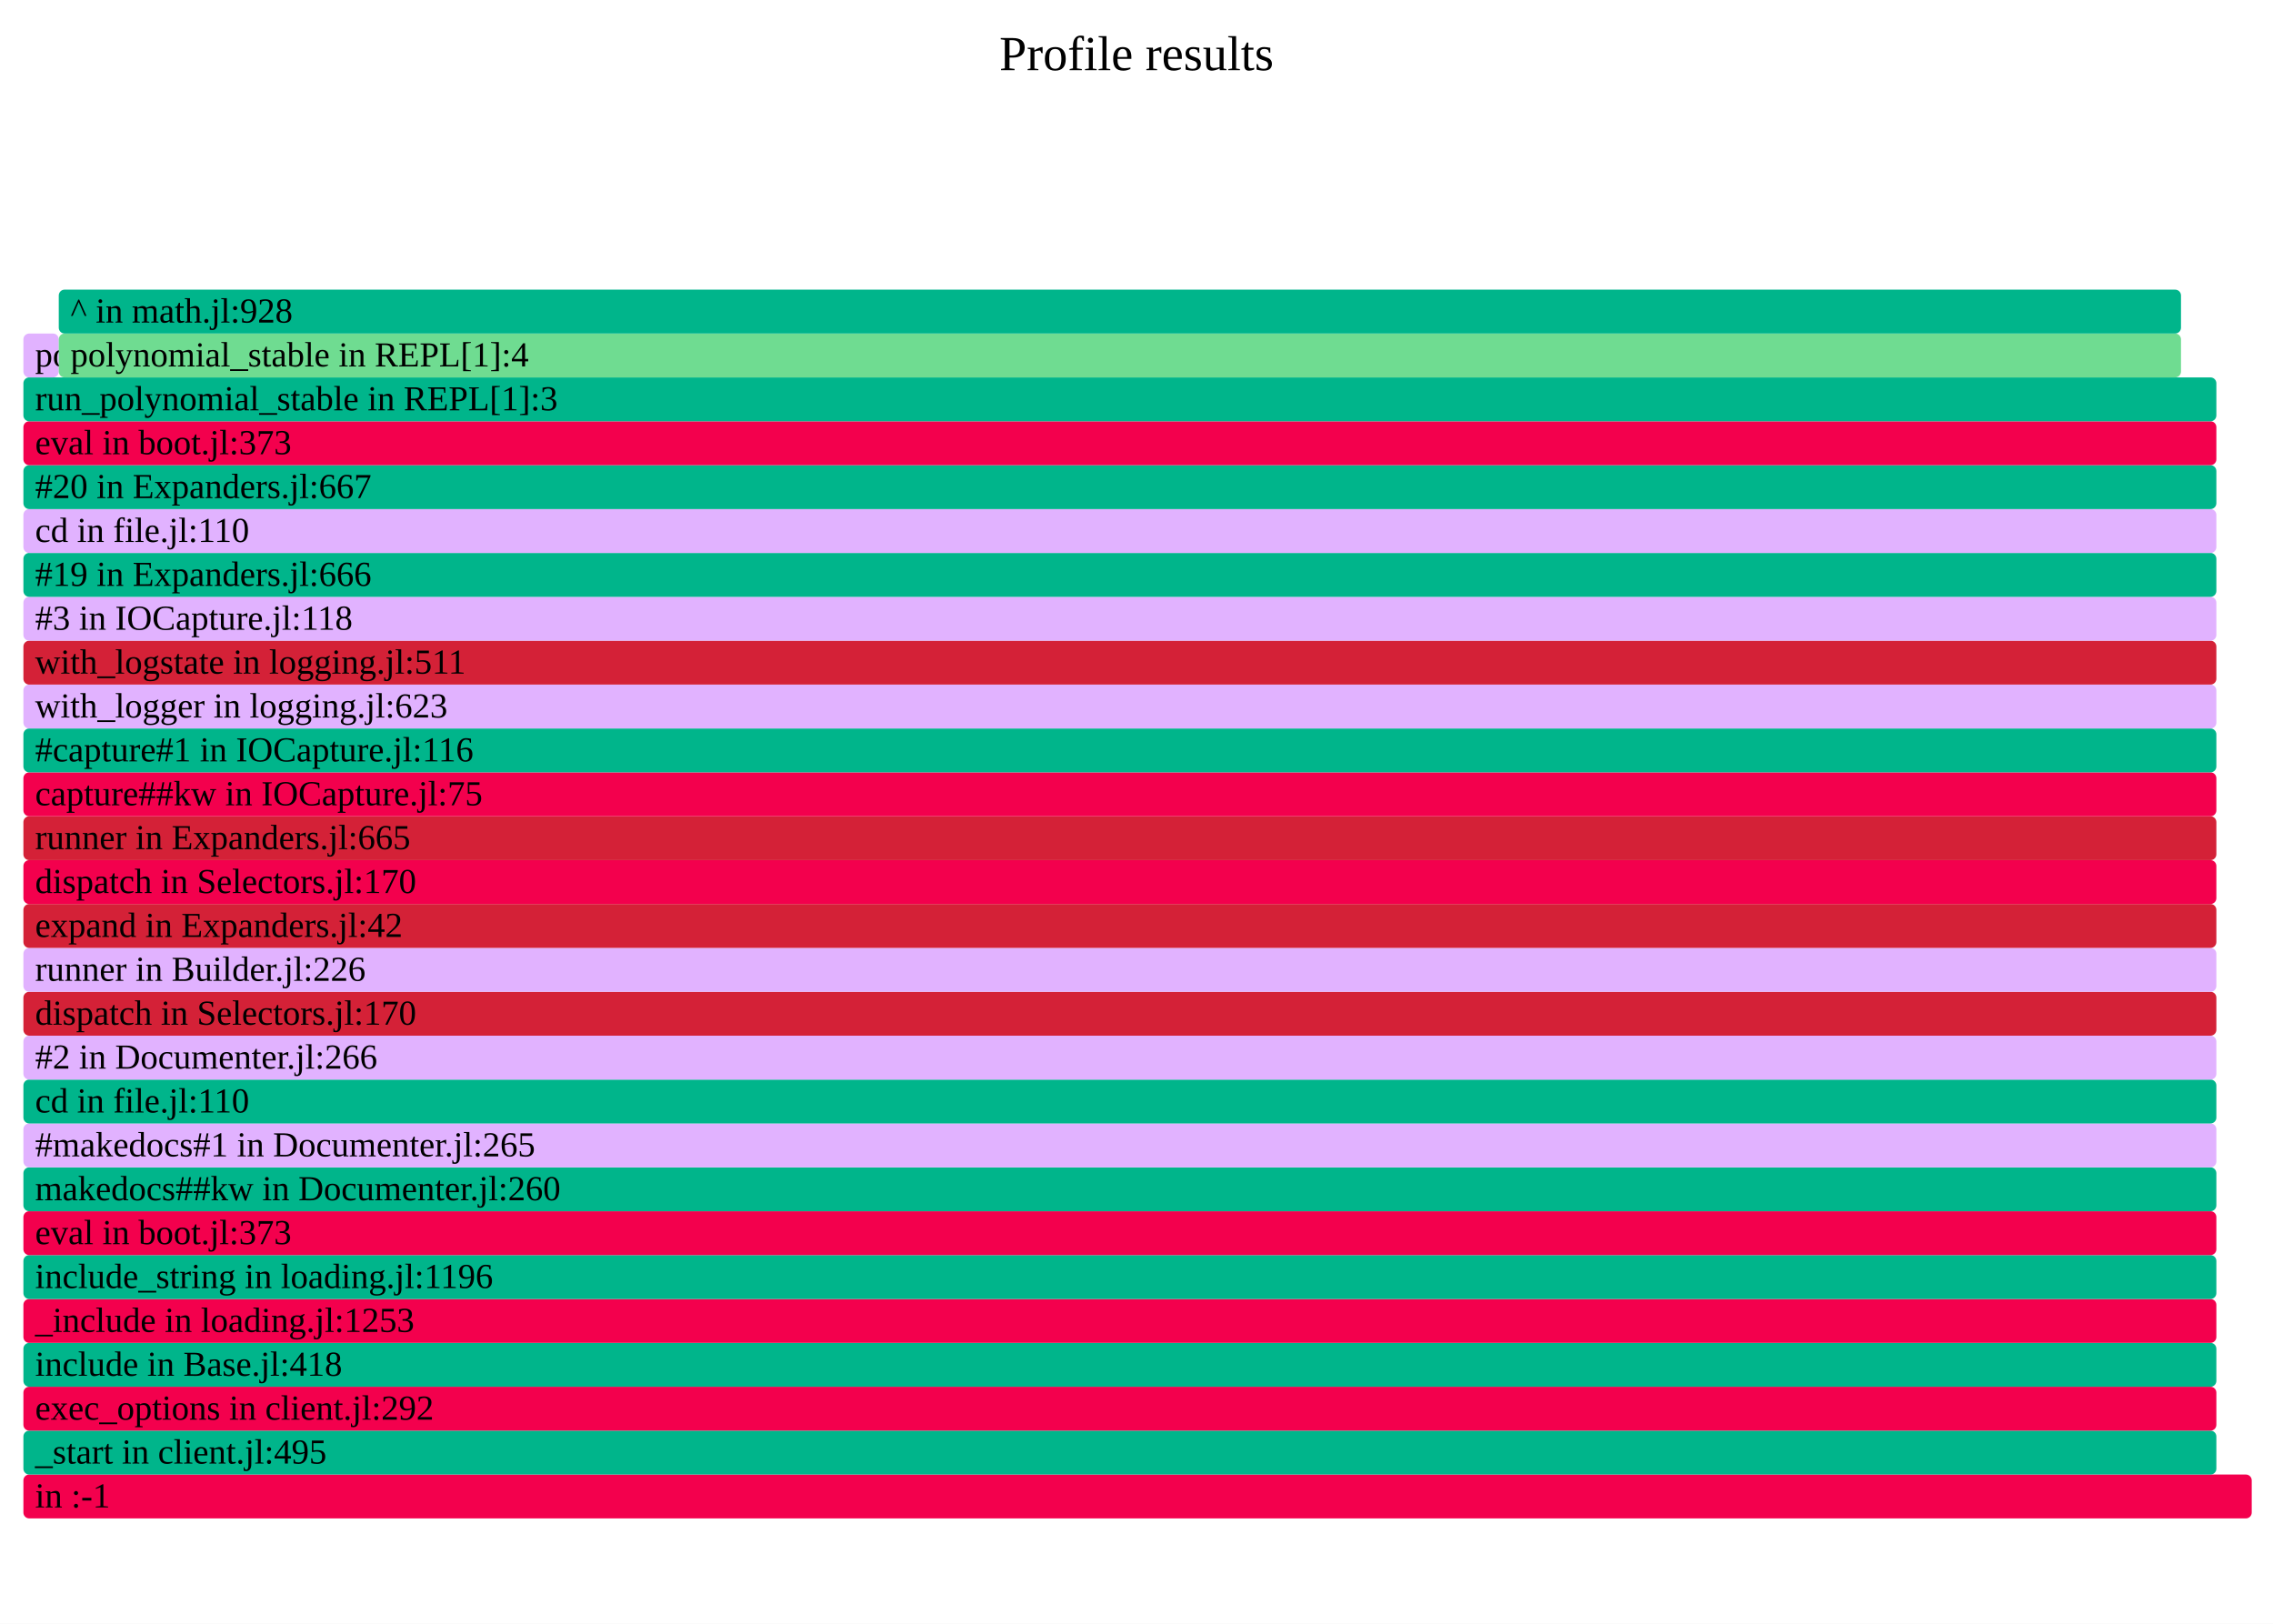
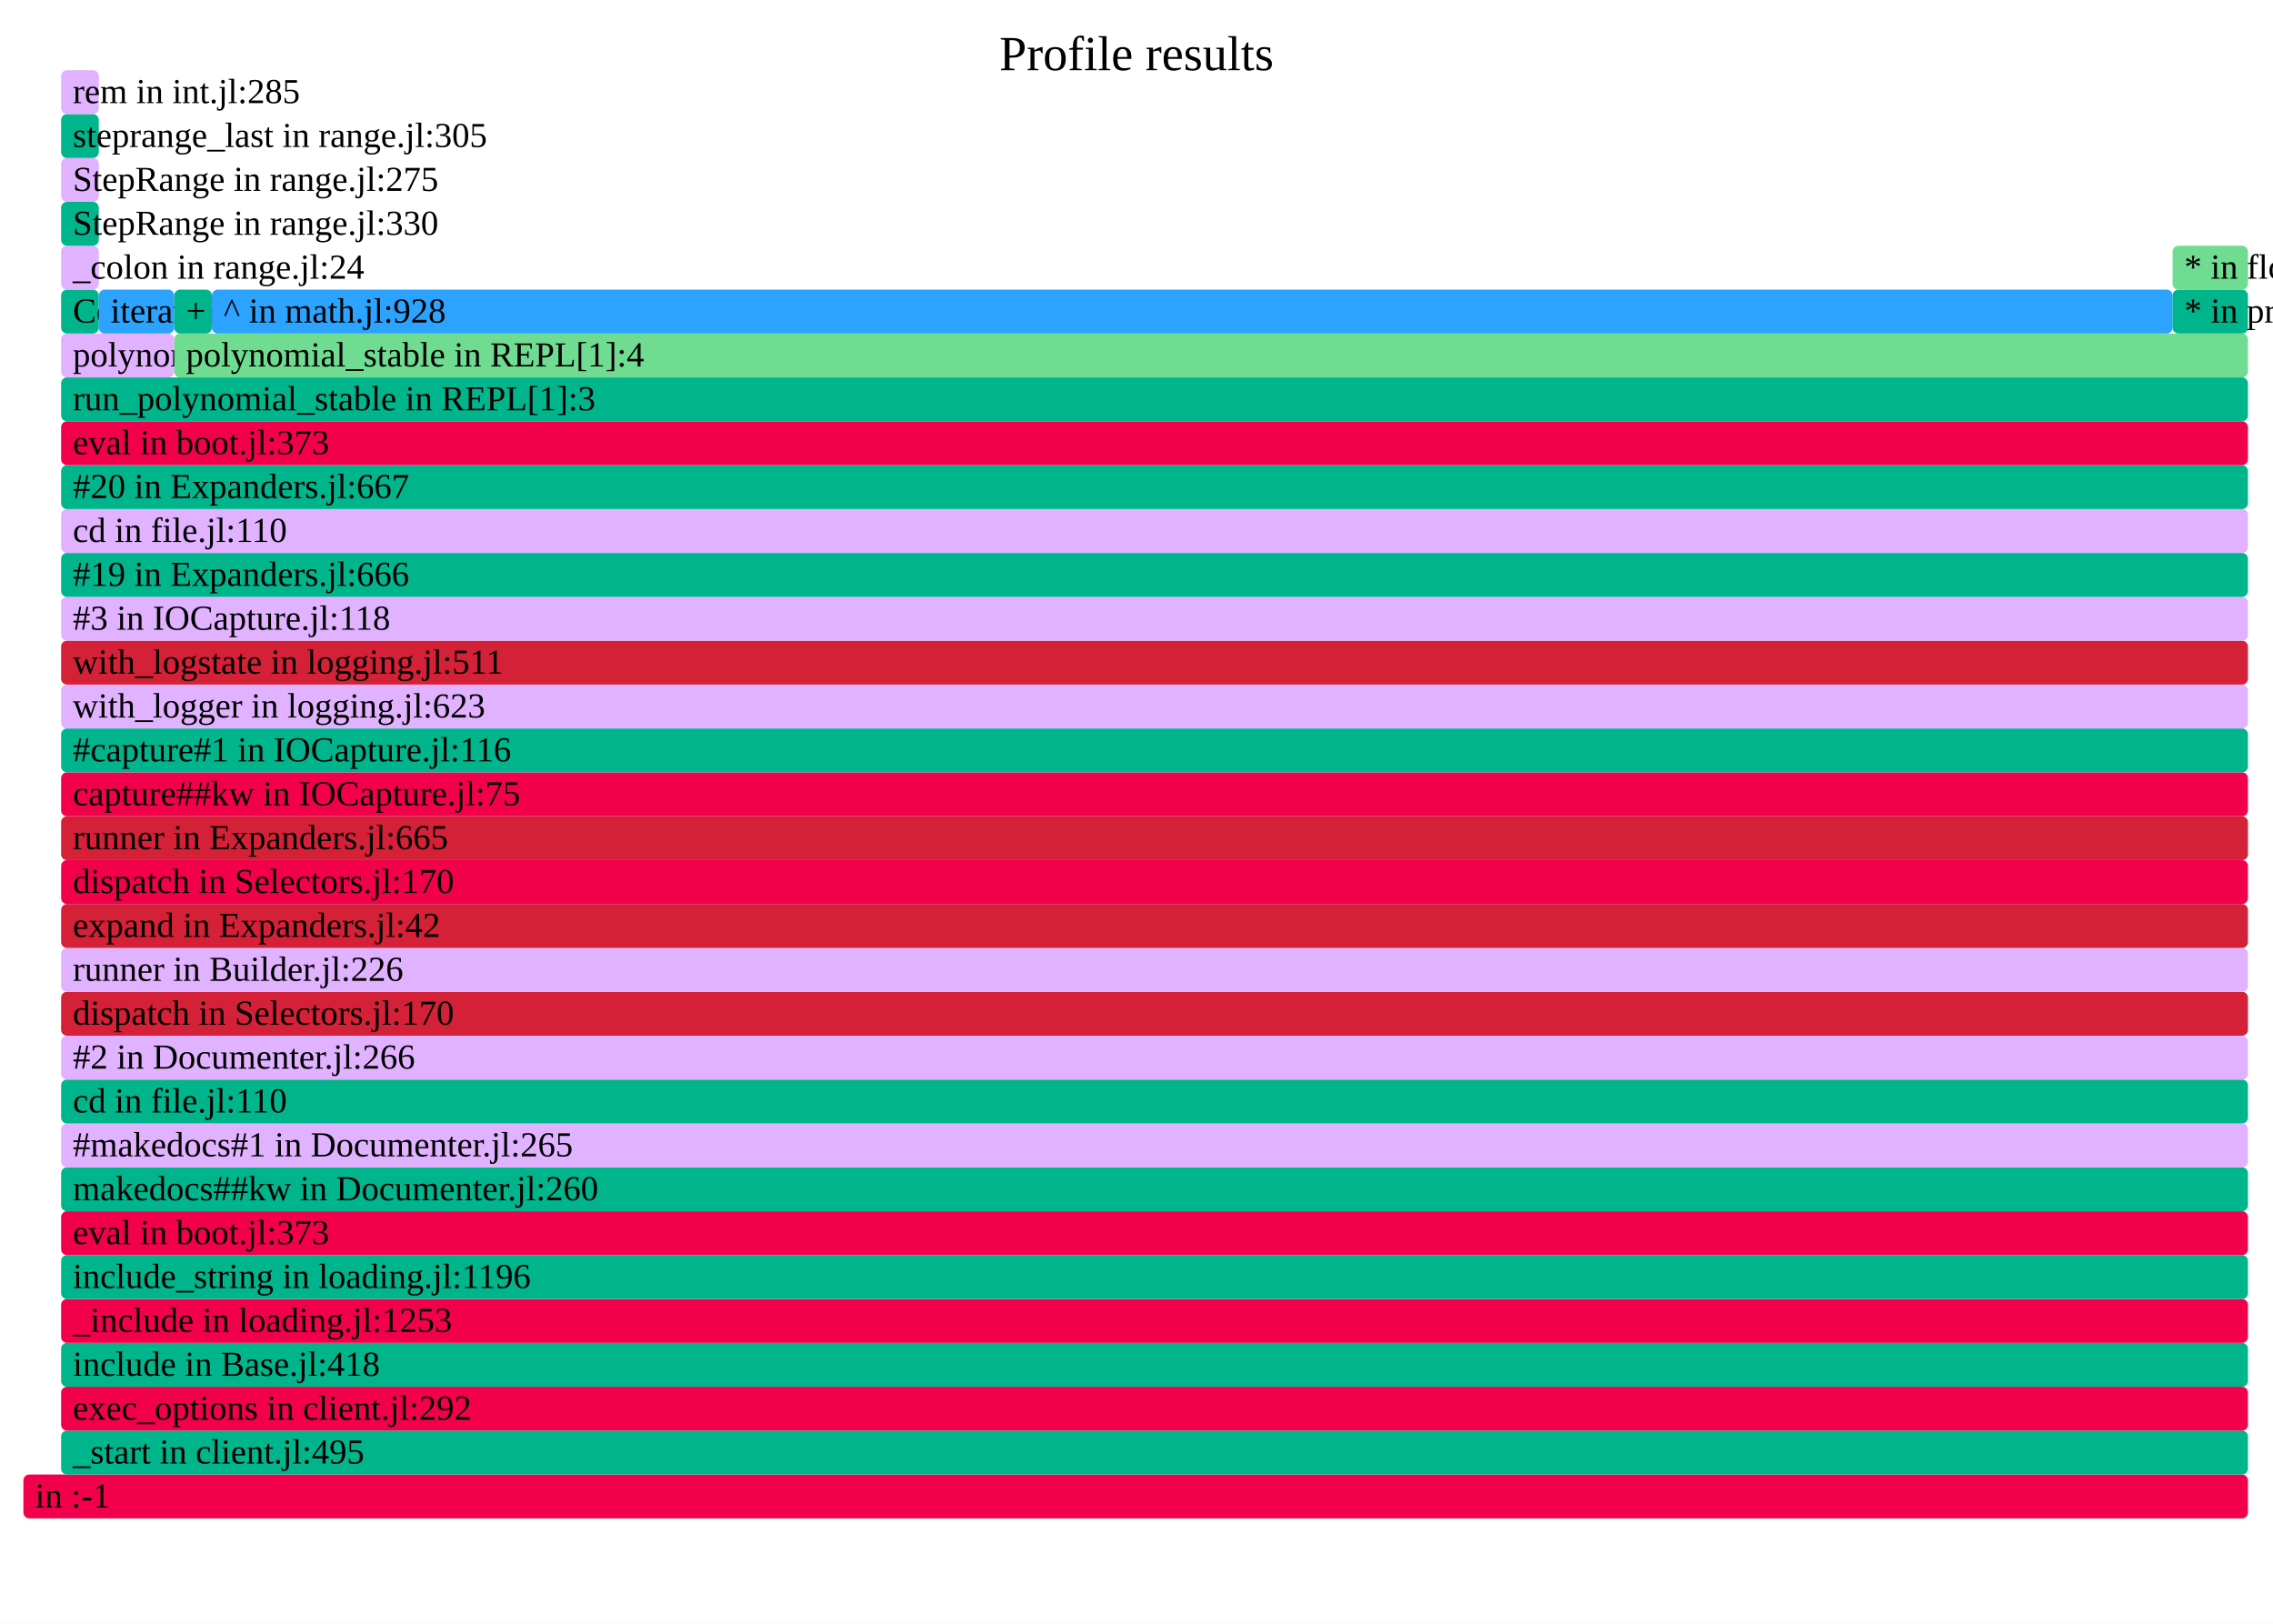
- <svg xmlns="http://www.w3.org/2000/svg" version="1.1" width="777" height="555" viewBox="0 0 777 555" id="fig-2db878dcade54acd9c128486dbdb4946">
+ <svg xmlns="http://www.w3.org/2000/svg" version="1.1" width="777" height="555" viewBox="0 0 777 555" id="fig-420dd437c3b04e598f8a8b39645dbddf">
  <defs>
-     <clipPath id="fig-2db878dcade54acd9c128486dbdb4946-clip">
+     <clipPath id="fig-420dd437c3b04e598f8a8b39645dbddf-clip">
      <rect x="0" y="0" width="777" height="555" />
    </clipPath>
  </defs>
  <style type="text/css">
-     #fig-2db878dcade54acd9c128486dbdb4946 text {
+     #fig-420dd437c3b04e598f8a8b39645dbddf text {
        pointer-events: none;
        font-family: inherit;
        font-size: 12px;
        fill: #000000;
    }
-     text#fig-2db878dcade54acd9c128486dbdb4946-caption {
+     text#fig-420dd437c3b04e598f8a8b39645dbddf-caption {
        font-size: 16.8px;
        fill: #000000;
        text-anchor: middle;
    }
-     #fig-2db878dcade54acd9c128486dbdb4946-bg {
+     #fig-420dd437c3b04e598f8a8b39645dbddf-bg {
        fill: #FFFFFF;
    }
-     #fig-2db878dcade54acd9c128486dbdb4946-viewport rect, #fig-2db878dcade54acd9c128486dbdb4946-viewport path {
+     #fig-420dd437c3b04e598f8a8b39645dbddf-viewport rect, #fig-420dd437c3b04e598f8a8b39645dbddf-viewport path {
        vector-effect: non-scaling-stroke;
        fill-opacity: 1;
    }
-     #fig-2db878dcade54acd9c128486dbdb4946-viewport text {
+     #fig-420dd437c3b04e598f8a8b39645dbddf-viewport text {
        stroke: #000000;
        stroke-width: 0;
        stroke-opacity: 0.35;
    }
-     #fig-2db878dcade54acd9c128486dbdb4946-viewport rect:hover, #fig-2db878dcade54acd9c128486dbdb4946-viewport path:hover {
+     #fig-420dd437c3b04e598f8a8b39645dbddf-viewport rect:hover, #fig-420dd437c3b04e598f8a8b39645dbddf-viewport path:hover {
        fill-opacity: 0.75;
        stroke: #000000;
        stroke-width: 0.5;
    }
-     #fig-2db878dcade54acd9c128486dbdb4946-viewport + rect {
+     #fig-420dd437c3b04e598f8a8b39645dbddf-viewport + rect {
        fill: #FFFFFF;
        opacity: 0.8;
    }
-     text#fig-2db878dcade54acd9c128486dbdb4946-details{
+     text#fig-420dd437c3b04e598f8a8b39645dbddf-details{
        fill: #000000;
    }
</style>
-   <g id="fig-2db878dcade54acd9c128486dbdb4946-frame" clip-path="url(#fig-2db878dcade54acd9c128486dbdb4946-clip)">
-     <rect id="fig-2db878dcade54acd9c128486dbdb4946-bg" x="0" y="0" width="777" height="555" />
-     <text id="fig-2db878dcade54acd9c128486dbdb4946-caption" x="388.5" y="24">Profile results</text>
-     <g id="fig-2db878dcade54acd9c128486dbdb4946-viewport" transform="scale(1)">
-       <rect x="8" y="504" width="761.73" height="15" rx="2" fill="#F3004D" data-dinfo="" />
+   <g id="fig-420dd437c3b04e598f8a8b39645dbddf-frame" clip-path="url(#fig-420dd437c3b04e598f8a8b39645dbddf-clip)">
+     <rect id="fig-420dd437c3b04e598f8a8b39645dbddf-bg" x="0" y="0" width="777" height="555" />
+     <text id="fig-420dd437c3b04e598f8a8b39645dbddf-caption" x="388.5" y="24">Profile results</text>
+     <g id="fig-420dd437c3b04e598f8a8b39645dbddf-viewport" transform="scale(1)">
+       <rect x="8" y="504" width="760.44" height="15" rx="2" fill="#F3004D" data-dinfo="" />
      <text x="8" dx="4" y="515.25"> in :-1</text>
-       <rect x="8" y="489" width="749.64" height="15" rx="2" fill="#00B58B" data-dinfo="./" />
-       <text x="8" dx="4" y="500.25">_start in client.jl:495</text>
-       <rect x="8" y="474" width="749.64" height="15" rx="2" fill="#F3004D" data-dinfo="./" />
-       <text x="8" dx="4" y="485.25">exec_options in client.jl:292</text>
-       <rect x="8" y="459" width="749.64" height="15" rx="2" fill="#00B58B" data-dinfo="./" />
-       <text x="8" dx="4" y="470.25">include in Base.jl:418</text>
-       <rect x="8" y="444" width="749.64" height="15" rx="2" fill="#F3004D" data-dinfo="./" />
-       <text x="8" dx="4" y="455.25">_include in loading.jl:1253</text>
-       <rect x="8" y="429" width="749.64" height="15" rx="2" fill="#00B58B" data-dinfo="./" />
-       <text x="8" dx="4" y="440.25">include_string in loading.jl:1196</text>
-       <rect x="8" y="414" width="749.64" height="15" rx="2" fill="#F3004D" data-dinfo="./" />
-       <text x="8" dx="4" y="425.25">eval in boot.jl:373</text>
-       <rect x="8" y="399" width="749.64" height="15" rx="2" fill="#00B58B" data-dinfo="/home/runner/.julia/packages/Documenter/qdbx6/src/" />
-       <text x="8" dx="4" y="410.25">makedocs##kw in Documenter.jl:260</text>
-       <rect x="8" y="384" width="749.64" height="15" rx="2" fill="#E1B2FF" data-dinfo="/home/runner/.julia/packages/Documenter/qdbx6/src/" />
-       <text x="8" dx="4" y="395.25">#makedocs#1 in Documenter.jl:265</text>
-       <rect x="8" y="369" width="749.64" height="15" rx="2" fill="#00B58B" data-dinfo="./" />
-       <text x="8" dx="4" y="380.25">cd in file.jl:110</text>
-       <rect x="8" y="354" width="749.64" height="15" rx="2" fill="#E1B2FF" data-dinfo="/home/runner/.julia/packages/Documenter/qdbx6/src/" />
-       <text x="8" dx="4" y="365.25">#2 in Documenter.jl:266</text>
-       <rect x="8" y="339" width="749.64" height="15" rx="2" fill="#D42137" data-dinfo="/home/runner/.julia/packages/Documenter/qdbx6/src/Utilities/" />
-       <text x="8" dx="4" y="350.25">dispatch in Selectors.jl:170</text>
-       <rect x="8" y="324" width="749.64" height="15" rx="2" fill="#E1B2FF" data-dinfo="/home/runner/.julia/packages/Documenter/qdbx6/src/" />
-       <text x="8" dx="4" y="335.25">runner in Builder.jl:226</text>
-       <rect x="8" y="309" width="749.64" height="15" rx="2" fill="#D42137" data-dinfo="/home/runner/.julia/packages/Documenter/qdbx6/src/" />
-       <text x="8" dx="4" y="320.25">expand in Expanders.jl:42</text>
-       <rect x="8" y="294" width="749.64" height="15" rx="2" fill="#F3004D" data-dinfo="/home/runner/.julia/packages/Documenter/qdbx6/src/Utilities/" />
-       <text x="8" dx="4" y="305.25">dispatch in Selectors.jl:170</text>
-       <rect x="8" y="279" width="749.64" height="15" rx="2" fill="#D42137" data-dinfo="/home/runner/.julia/packages/Documenter/qdbx6/src/" />
-       <text x="8" dx="4" y="290.25">runner in Expanders.jl:665</text>
-       <rect x="8" y="264" width="749.64" height="15" rx="2" fill="#F3004D" data-dinfo="/home/runner/.julia/packages/IOCapture/sXY71/src/" />
-       <text x="8" dx="4" y="275.25">capture##kw in IOCapture.jl:75</text>
-       <rect x="8" y="249" width="749.64" height="15" rx="2" fill="#00B58B" data-dinfo="/home/runner/.julia/packages/IOCapture/sXY71/src/" />
-       <text x="8" dx="4" y="260.25">#capture#1 in IOCapture.jl:116</text>
-       <rect x="8" y="234" width="749.64" height="15" rx="2" fill="#E1B2FF" data-dinfo="./" />
-       <text x="8" dx="4" y="245.25">with_logger in logging.jl:623</text>
-       <rect x="8" y="219" width="749.64" height="15" rx="2" fill="#D42137" data-dinfo="./" />
-       <text x="8" dx="4" y="230.25">with_logstate in logging.jl:511</text>
-       <rect x="8" y="204" width="749.64" height="15" rx="2" fill="#E1B2FF" data-dinfo="/home/runner/.julia/packages/IOCapture/sXY71/src/" />
-       <text x="8" dx="4" y="215.25">#3 in IOCapture.jl:118</text>
-       <rect x="8" y="189" width="749.64" height="15" rx="2" fill="#00B58B" data-dinfo="/home/runner/.julia/packages/Documenter/qdbx6/src/" />
-       <text x="8" dx="4" y="200.25">#19 in Expanders.jl:666</text>
-       <rect x="8" y="174" width="749.64" height="15" rx="2" fill="#E1B2FF" data-dinfo="./" />
-       <text x="8" dx="4" y="185.25">cd in file.jl:110</text>
-       <rect x="8" y="159" width="749.64" height="15" rx="2" fill="#00B58B" data-dinfo="/home/runner/.julia/packages/Documenter/qdbx6/src/" />
-       <text x="8" dx="4" y="170.25">#20 in Expanders.jl:667</text>
-       <rect x="8" y="144" width="749.64" height="15" rx="2" fill="#F3004D" data-dinfo="./" />
-       <text x="8" dx="4" y="155.25">eval in boot.jl:373</text>
-       <rect x="8" y="129" width="749.64" height="15" rx="2" fill="#00B58B" data-dinfo="./" />
-       <text x="8" dx="4" y="140.25">run_polynomial_stable in REPL[1]:3</text>
-       <rect x="8" y="114" width="12.09" height="15" rx="2" fill="#E1B2FF" data-dinfo="./" />
-       <text x="8" dx="4" y="125.25">polynomial_stable in REPL[1]:1</text>
-       <rect x="20.09" y="114" width="725.46" height="15" rx="2" fill="#6FDC91" data-dinfo="./" />
-       <text x="20.09" dx="4" y="125.25">polynomial_stable in REPL[1]:4</text>
-       <rect x="20.09" y="99" width="725.46" height="15" rx="2" fill="#00B58B" data-dinfo="./" />
-       <text x="20.09" dx="4" y="110.25">^ in math.jl:928</text>
+       <rect x="20.89" y="489" width="747.55" height="15" rx="2" fill="#00B58B" data-dinfo="./" />
+       <text x="20.89" dx="4" y="500.25">_start in client.jl:495</text>
+       <rect x="20.89" y="474" width="747.55" height="15" rx="2" fill="#F3004D" data-dinfo="./" />
+       <text x="20.89" dx="4" y="485.25">exec_options in client.jl:292</text>
+       <rect x="20.89" y="459" width="747.55" height="15" rx="2" fill="#00B58B" data-dinfo="./" />
+       <text x="20.89" dx="4" y="470.25">include in Base.jl:418</text>
+       <rect x="20.89" y="444" width="747.55" height="15" rx="2" fill="#F3004D" data-dinfo="./" />
+       <text x="20.89" dx="4" y="455.25">_include in loading.jl:1253</text>
+       <rect x="20.89" y="429" width="747.55" height="15" rx="2" fill="#00B58B" data-dinfo="./" />
+       <text x="20.89" dx="4" y="440.25">include_string in loading.jl:1196</text>
+       <rect x="20.89" y="414" width="747.55" height="15" rx="2" fill="#F3004D" data-dinfo="./" />
+       <text x="20.89" dx="4" y="425.25">eval in boot.jl:373</text>
+       <rect x="20.89" y="399" width="747.55" height="15" rx="2" fill="#00B58B" data-dinfo="/home/runner/.julia/packages/Documenter/qdbx6/src/" />
+       <text x="20.89" dx="4" y="410.25">makedocs##kw in Documenter.jl:260</text>
+       <rect x="20.89" y="384" width="747.55" height="15" rx="2" fill="#E1B2FF" data-dinfo="/home/runner/.julia/packages/Documenter/qdbx6/src/" />
+       <text x="20.89" dx="4" y="395.25">#makedocs#1 in Documenter.jl:265</text>
+       <rect x="20.89" y="369" width="747.55" height="15" rx="2" fill="#00B58B" data-dinfo="./" />
+       <text x="20.89" dx="4" y="380.25">cd in file.jl:110</text>
+       <rect x="20.89" y="354" width="747.55" height="15" rx="2" fill="#E1B2FF" data-dinfo="/home/runner/.julia/packages/Documenter/qdbx6/src/" />
+       <text x="20.89" dx="4" y="365.25">#2 in Documenter.jl:266</text>
+       <rect x="20.89" y="339" width="747.55" height="15" rx="2" fill="#D42137" data-dinfo="/home/runner/.julia/packages/Documenter/qdbx6/src/Utilities/" />
+       <text x="20.89" dx="4" y="350.25">dispatch in Selectors.jl:170</text>
+       <rect x="20.89" y="324" width="747.55" height="15" rx="2" fill="#E1B2FF" data-dinfo="/home/runner/.julia/packages/Documenter/qdbx6/src/" />
+       <text x="20.89" dx="4" y="335.25">runner in Builder.jl:226</text>
+       <rect x="20.89" y="309" width="747.55" height="15" rx="2" fill="#D42137" data-dinfo="/home/runner/.julia/packages/Documenter/qdbx6/src/" />
+       <text x="20.89" dx="4" y="320.25">expand in Expanders.jl:42</text>
+       <rect x="20.89" y="294" width="747.55" height="15" rx="2" fill="#F3004D" data-dinfo="/home/runner/.julia/packages/Documenter/qdbx6/src/Utilities/" />
+       <text x="20.89" dx="4" y="305.25">dispatch in Selectors.jl:170</text>
+       <rect x="20.89" y="279" width="747.55" height="15" rx="2" fill="#D42137" data-dinfo="/home/runner/.julia/packages/Documenter/qdbx6/src/" />
+       <text x="20.89" dx="4" y="290.25">runner in Expanders.jl:665</text>
+       <rect x="20.89" y="264" width="747.55" height="15" rx="2" fill="#F3004D" data-dinfo="/home/runner/.julia/packages/IOCapture/sXY71/src/" />
+       <text x="20.89" dx="4" y="275.25">capture##kw in IOCapture.jl:75</text>
+       <rect x="20.89" y="249" width="747.55" height="15" rx="2" fill="#00B58B" data-dinfo="/home/runner/.julia/packages/IOCapture/sXY71/src/" />
+       <text x="20.89" dx="4" y="260.25">#capture#1 in IOCapture.jl:116</text>
+       <rect x="20.89" y="234" width="747.55" height="15" rx="2" fill="#E1B2FF" data-dinfo="./" />
+       <text x="20.89" dx="4" y="245.25">with_logger in logging.jl:623</text>
+       <rect x="20.89" y="219" width="747.55" height="15" rx="2" fill="#D42137" data-dinfo="./" />
+       <text x="20.89" dx="4" y="230.25">with_logstate in logging.jl:511</text>
+       <rect x="20.89" y="204" width="747.55" height="15" rx="2" fill="#E1B2FF" data-dinfo="/home/runner/.julia/packages/IOCapture/sXY71/src/" />
+       <text x="20.89" dx="4" y="215.25">#3 in IOCapture.jl:118</text>
+       <rect x="20.89" y="189" width="747.55" height="15" rx="2" fill="#00B58B" data-dinfo="/home/runner/.julia/packages/Documenter/qdbx6/src/" />
+       <text x="20.89" dx="4" y="200.25">#19 in Expanders.jl:666</text>
+       <rect x="20.89" y="174" width="747.55" height="15" rx="2" fill="#E1B2FF" data-dinfo="./" />
+       <text x="20.89" dx="4" y="185.25">cd in file.jl:110</text>
+       <rect x="20.89" y="159" width="747.55" height="15" rx="2" fill="#00B58B" data-dinfo="/home/runner/.julia/packages/Documenter/qdbx6/src/" />
+       <text x="20.89" dx="4" y="170.25">#20 in Expanders.jl:667</text>
+       <rect x="20.89" y="144" width="747.55" height="15" rx="2" fill="#F3004D" data-dinfo="./" />
+       <text x="20.89" dx="4" y="155.25">eval in boot.jl:373</text>
+       <rect x="20.89" y="129" width="747.55" height="15" rx="2" fill="#00B58B" data-dinfo="./" />
+       <text x="20.89" dx="4" y="140.25">run_polynomial_stable in REPL[1]:3</text>
+       <rect x="20.89" y="114" width="38.67" height="15" rx="2" fill="#E1B2FF" data-dinfo="./" />
+       <text x="20.89" dx="4" y="125.25">polynomial_stable in REPL[1]:3</text>
+       <rect x="20.89" y="99" width="12.89" height="15" rx="2" fill="#00B58B" data-dinfo="./" />
+       <text x="20.89" dx="4" y="110.25">Colon in range.jl:22</text>
+       <rect x="20.89" y="84" width="12.89" height="15" rx="2" fill="#E1B2FF" data-dinfo="./" />
+       <text x="20.89" dx="4" y="95.25">_colon in range.jl:24</text>
+       <rect x="20.89" y="69" width="12.89" height="15" rx="2" fill="#00B58B" data-dinfo="./" />
+       <text x="20.89" dx="4" y="80.25">StepRange in range.jl:330</text>
+       <rect x="20.89" y="54" width="12.89" height="15" rx="2" fill="#E1B2FF" data-dinfo="./" />
+       <text x="20.89" dx="4" y="65.25">StepRange in range.jl:275</text>
+       <rect x="20.89" y="39" width="12.89" height="15" rx="2" fill="#00B58B" data-dinfo="./" />
+       <text x="20.89" dx="4" y="50.25">steprange_last in range.jl:305</text>
+       <rect x="20.89" y="24" width="12.89" height="15" rx="2" fill="#E1B2FF" data-dinfo="./" />
+       <text x="20.89" dx="4" y="35.25">rem in int.jl:285</text>
+       <rect x="33.78" y="99" width="25.78" height="15" rx="2" fill="#2CA3FF" data-dinfo="./" />
+       <text x="33.78" dx="4" y="110.25">iterate in range.jl:833</text>
+       <rect x="59.56" y="114" width="708.88" height="15" rx="2" fill="#6FDC91" data-dinfo="./" />
+       <text x="59.56" dx="4" y="125.25">polynomial_stable in REPL[1]:4</text>
+       <rect x="59.56" y="99" width="12.88" height="15" rx="2" fill="#00B58B" data-dinfo="./" />
+       <text x="59.56" dx="4" y="110.25">+ in float.jl:399</text>
+       <rect x="72.44" y="99" width="670.23" height="15" rx="2" fill="#2CA3FF" data-dinfo="./" />
+       <text x="72.44" dx="4" y="110.25">^ in math.jl:928</text>
+       <rect x="742.67" y="99" width="25.77" height="15" rx="2" fill="#00B58B" data-dinfo="./" />
+       <text x="742.67" dx="4" y="110.25">* in promotion.jl:380</text>
+       <rect x="742.67" y="84" width="25.77" height="15" rx="2" fill="#6FDC91" data-dinfo="./" />
+       <text x="742.67" dx="4" y="95.25">* in float.jl:405</text>
    </g>
  </g>
</svg>
